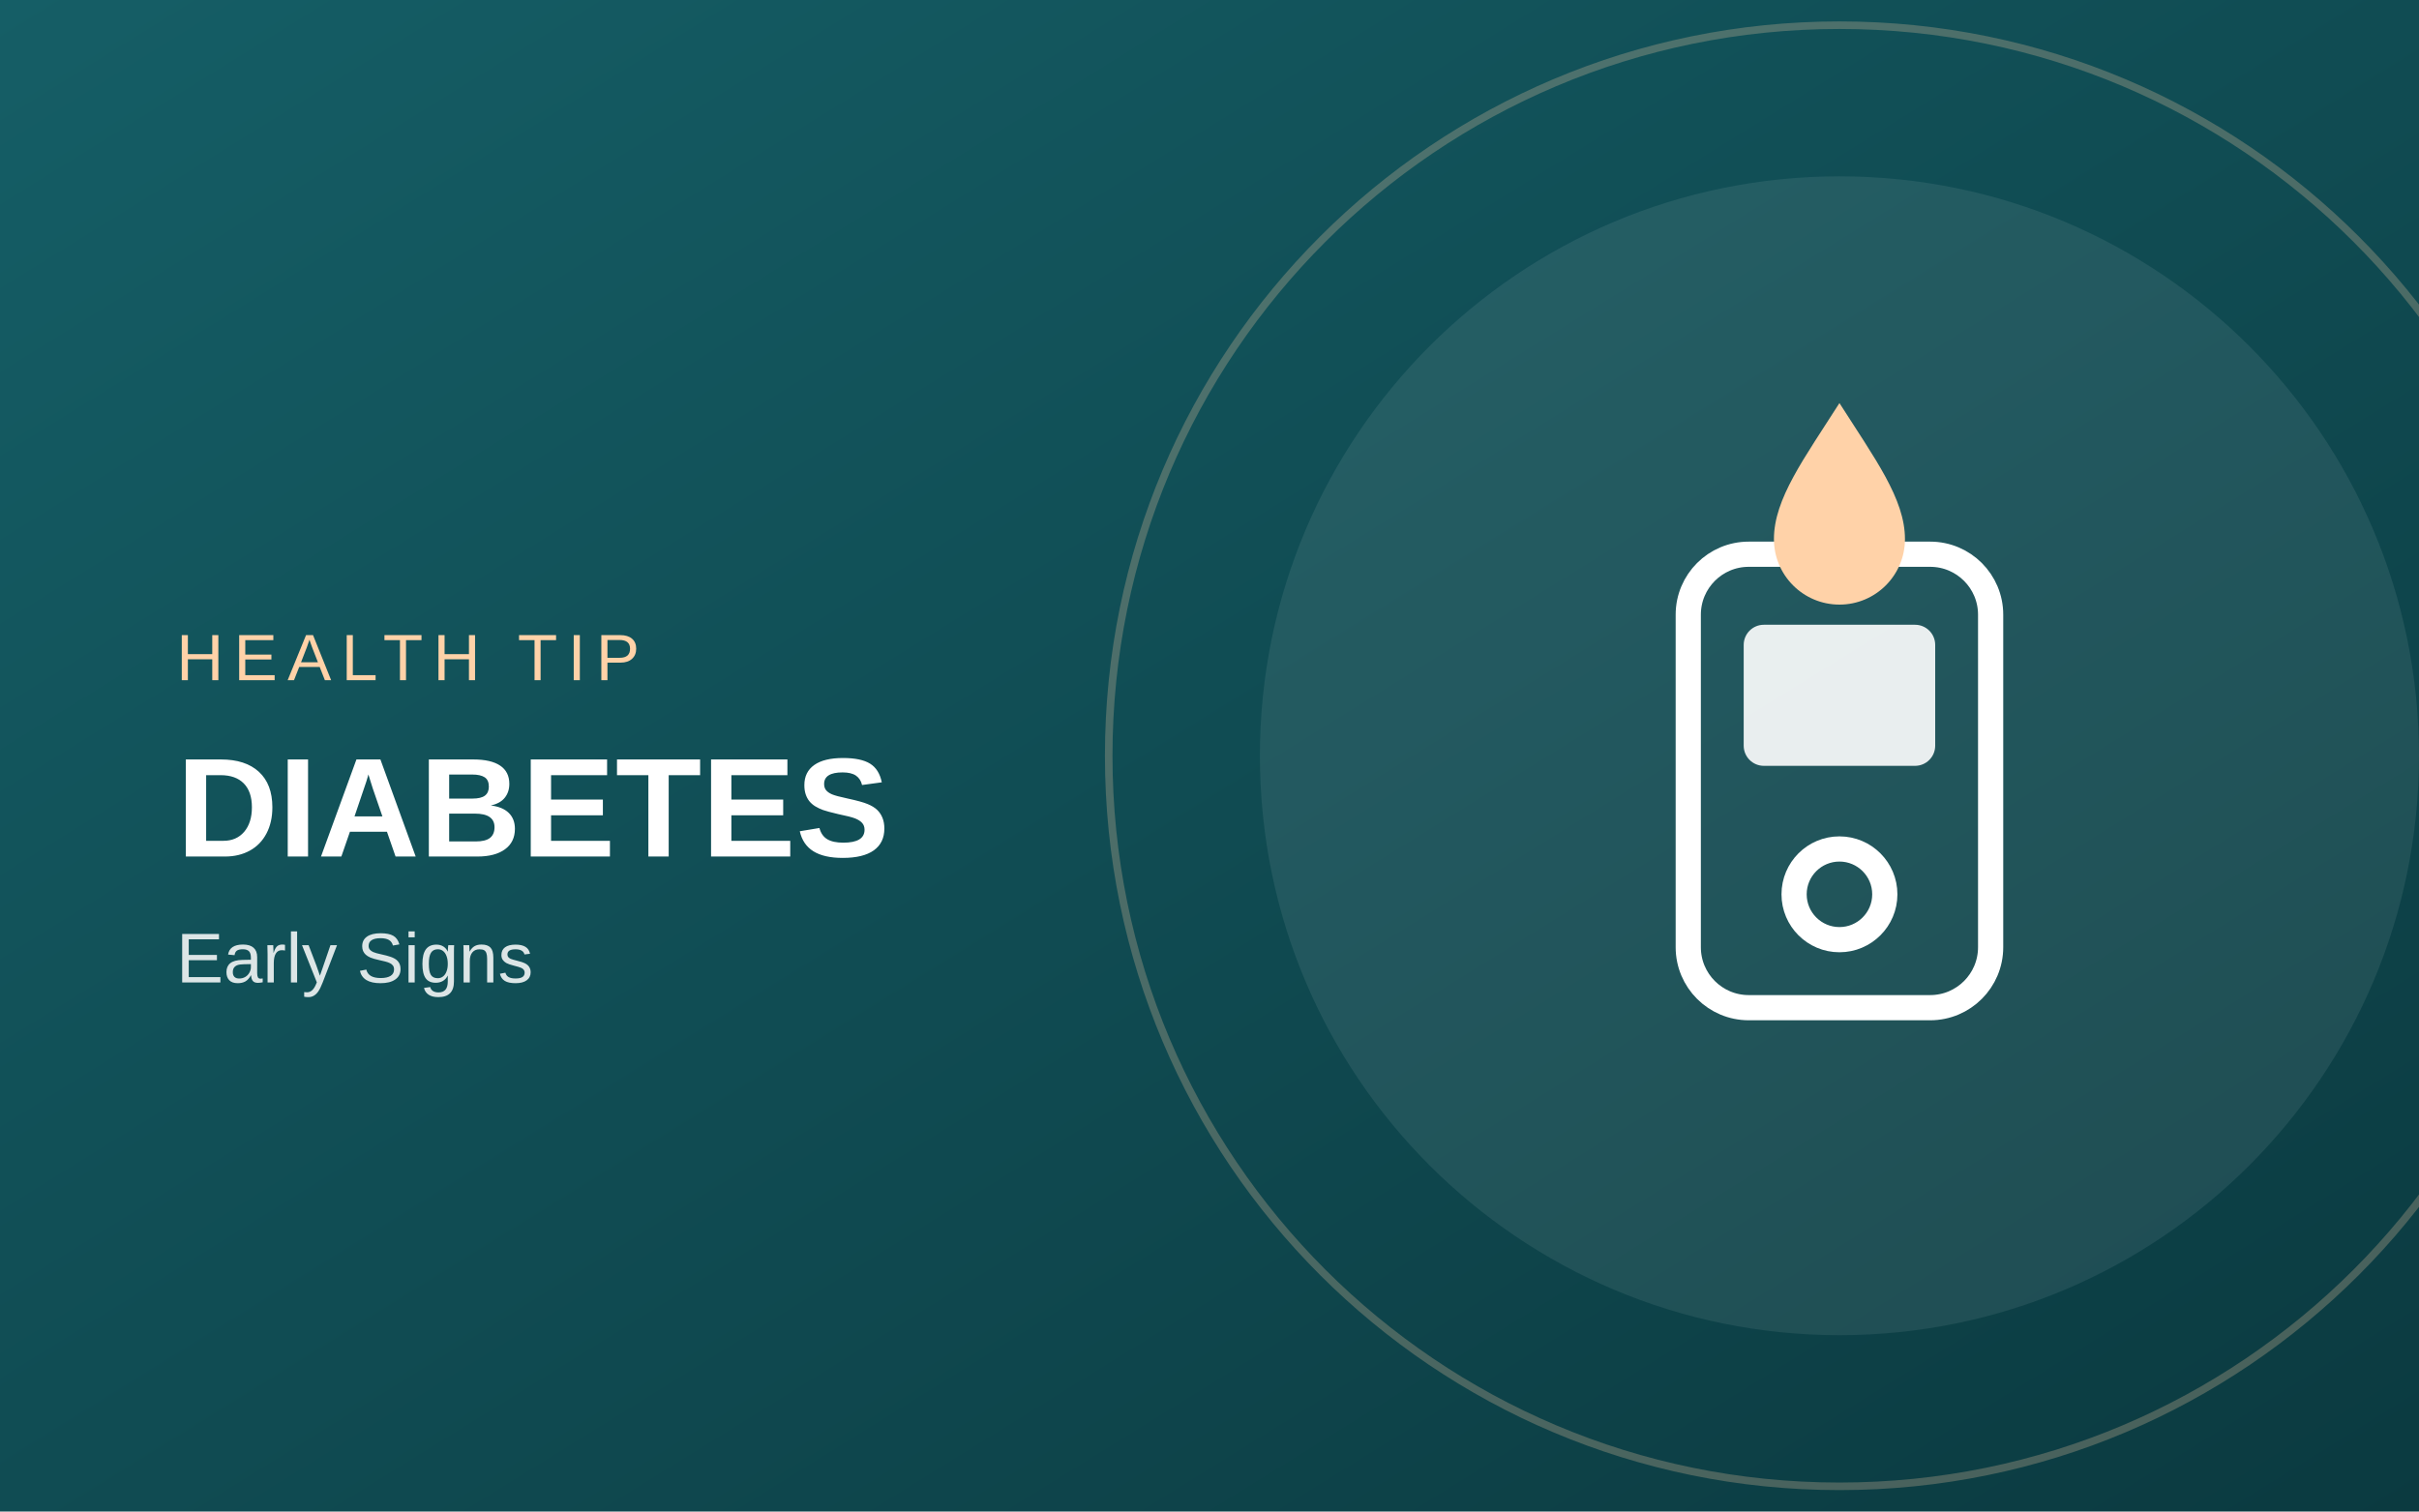
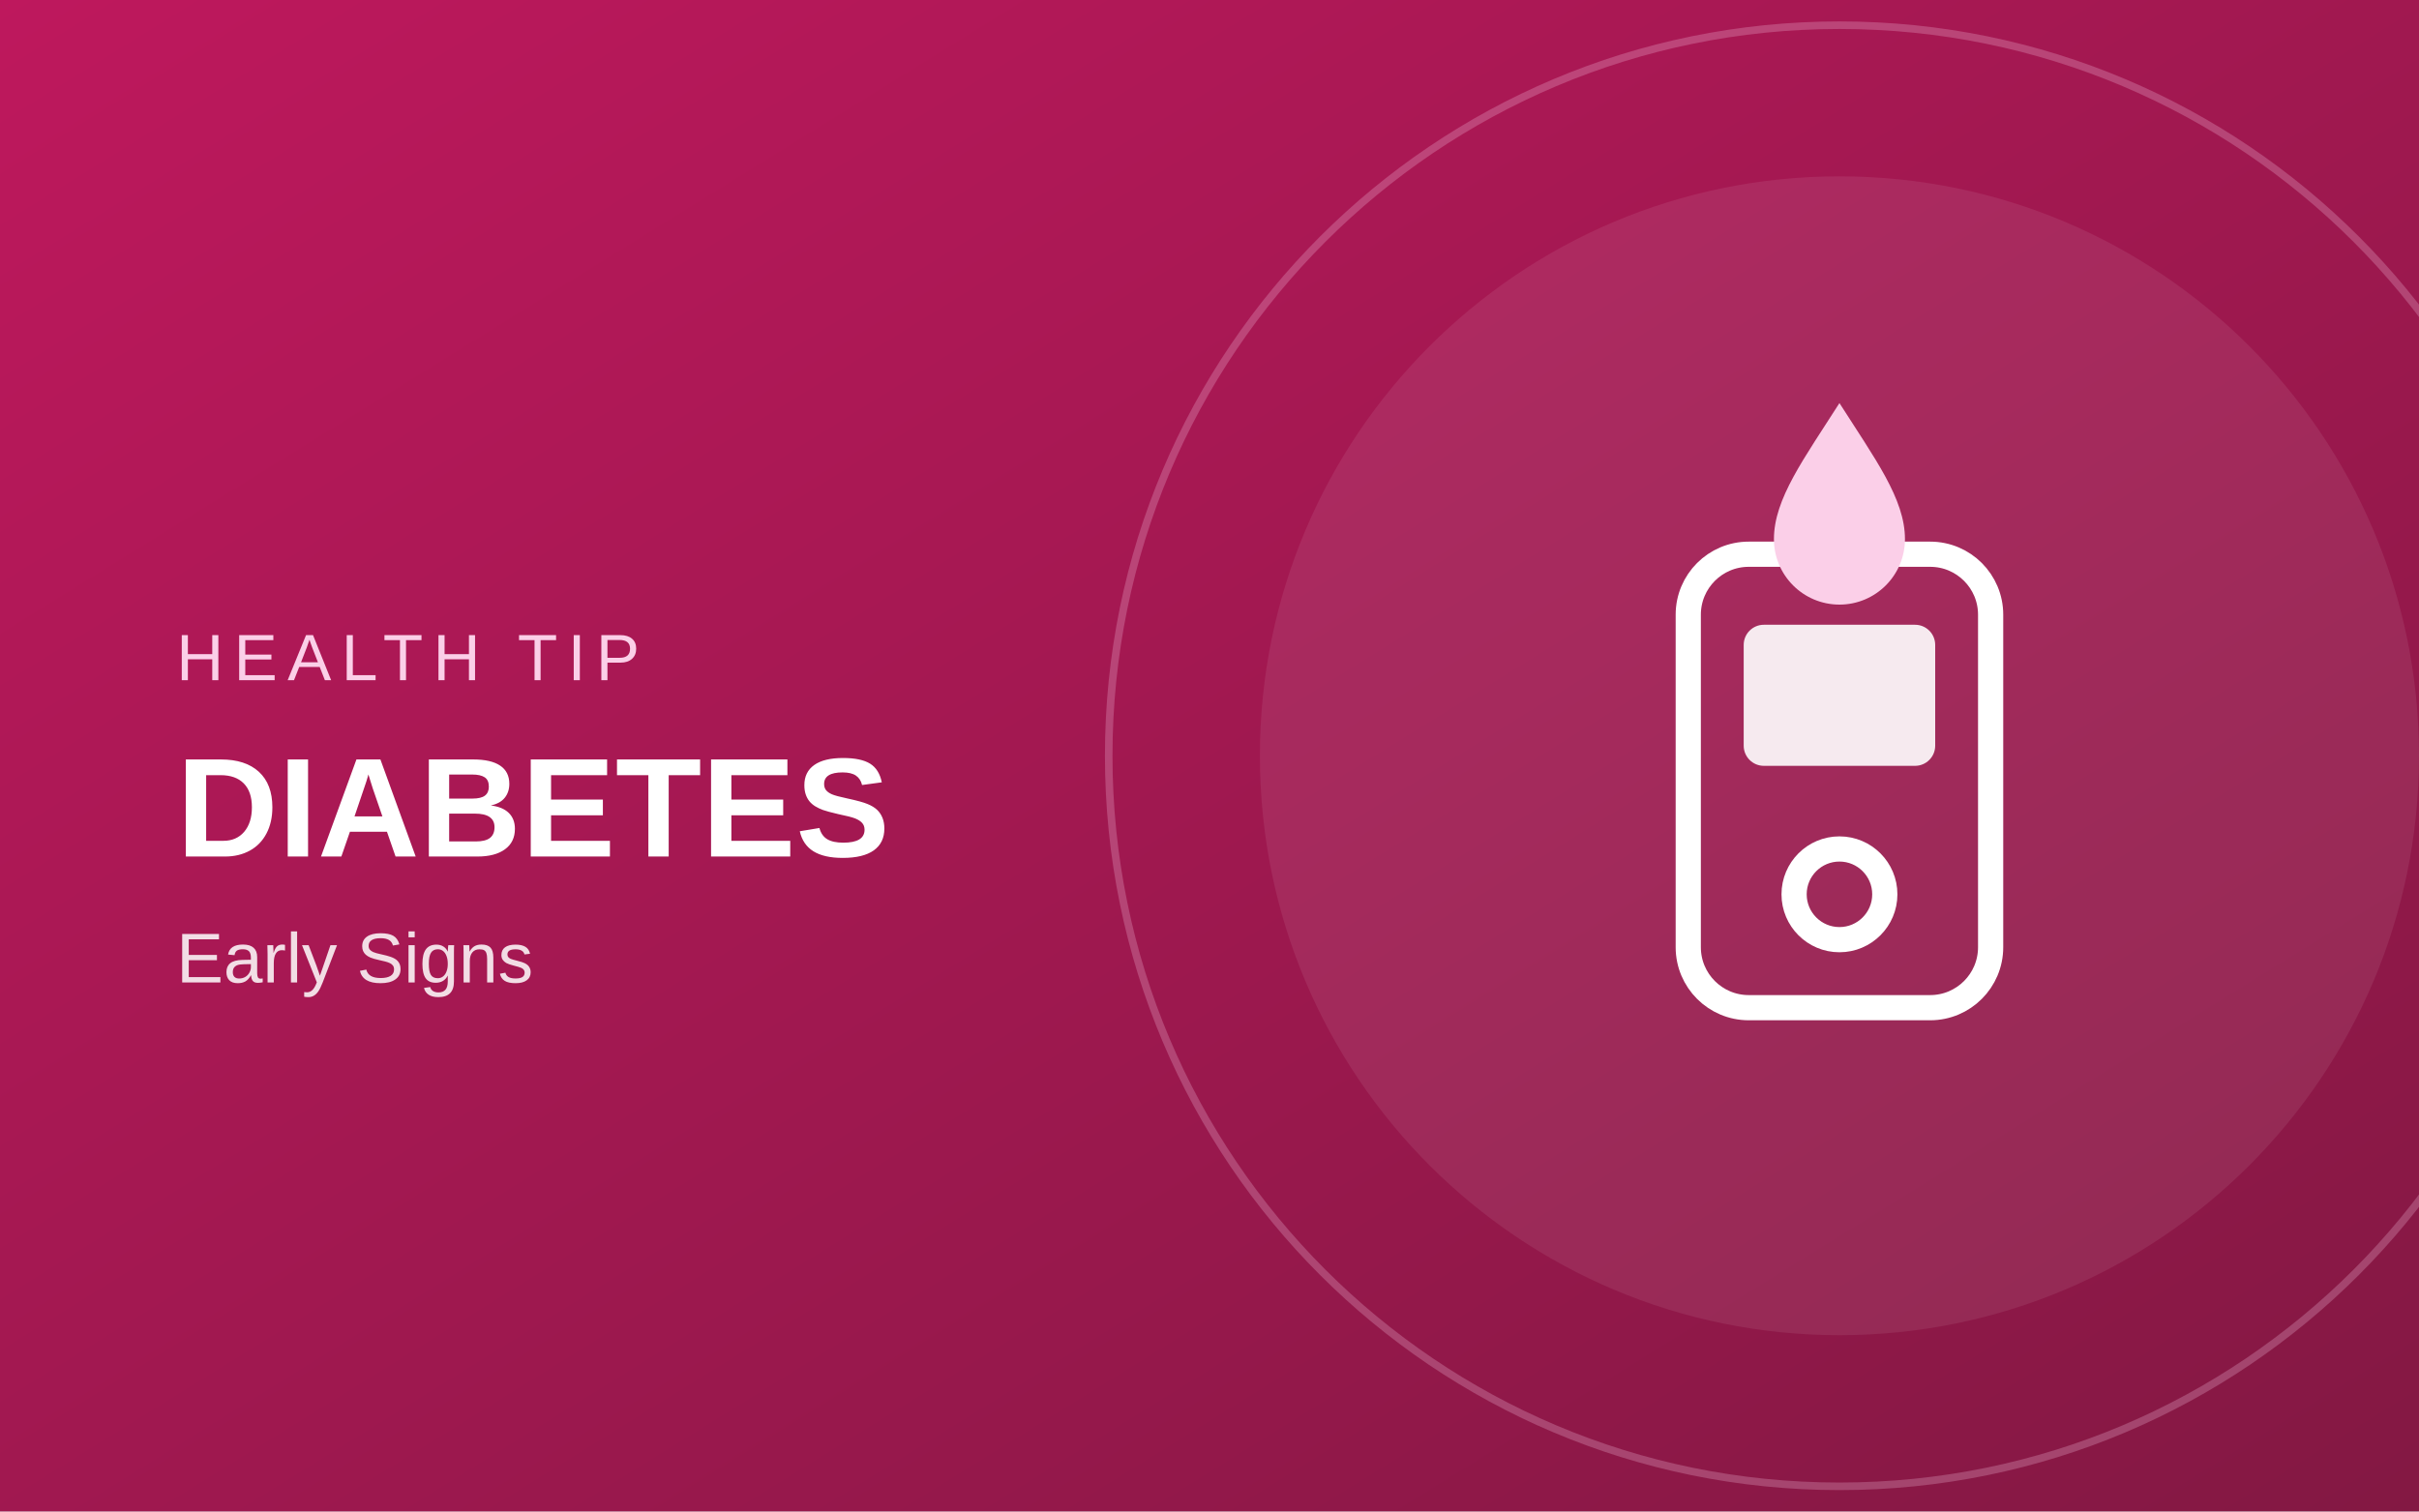
<svg xmlns="http://www.w3.org/2000/svg" width="960" height="600" viewBox="0 0 960 600">
  <defs>
    <linearGradient id="g" x1="0" y1="0" x2="1" y2="1">
-       <stop offset="0" stop-color="#155e66" />
-       <stop offset="1" stop-color="#0b3a40" />
+       <stop offset="0" stop-color="#be185d" />
+       <stop offset="1" stop-color="#831843" />
    </linearGradient>
  </defs>
  <rect width="960" height="600" fill="url(#g)" />
  <circle cx="730" cy="300" r="230" fill="#fff" opacity="0.08" />
-   <circle cx="730" cy="300" r="290" fill="none" stroke="#ffd2a8" stroke-opacity="0.25" stroke-width="3" />
+   <circle cx="730" cy="300" r="290" fill="none" stroke="#fbcfe8" stroke-opacity="0.25" stroke-width="3" />
  <g transform="translate(730 310)">
    <rect x="-60" y="-90" width="120" height="180" rx="24" fill="none" stroke="#fff" stroke-width="10" />
    <rect x="-38" y="-62" width="76" height="56" rx="8" fill="#fff" opacity=".9" />
    <circle cx="0" cy="45" r="18" fill="none" stroke="#fff" stroke-width="10" />
-     <path d="M0 -150c-14 22-26 38-26 54a26 26 0 0 0 52 0c0-16-12-32-26-54z" fill="#ffd2a8" />
+     <path d="M0 -150c-14 22-26 38-26 54a26 26 0 0 0 52 0c0-16-12-32-26-54z" fill="#fbcfe8" />
  </g>
-   <text x="70" y="270" font-family="Poppins, 'Segoe UI', Arial, sans-serif" font-size="26" font-weight="500" fill="#ffd2a8" letter-spacing="4">HEALTH TIP</text>
+   <text x="70" y="270" font-family="Poppins, 'Segoe UI', Arial, sans-serif" font-size="26" font-weight="500" fill="#fbcfe8" letter-spacing="4">HEALTH TIP</text>
  <text x="70" y="340" font-family="Poppins, 'Segoe UI', Arial, sans-serif" font-size="56" font-weight="700" fill="#fff">DIABETES</text>
  <text x="70" y="390" font-family="Poppins, 'Segoe UI', Arial, sans-serif" font-size="28" font-weight="300" fill="#fff" opacity="0.85">Early Signs</text>
</svg>
